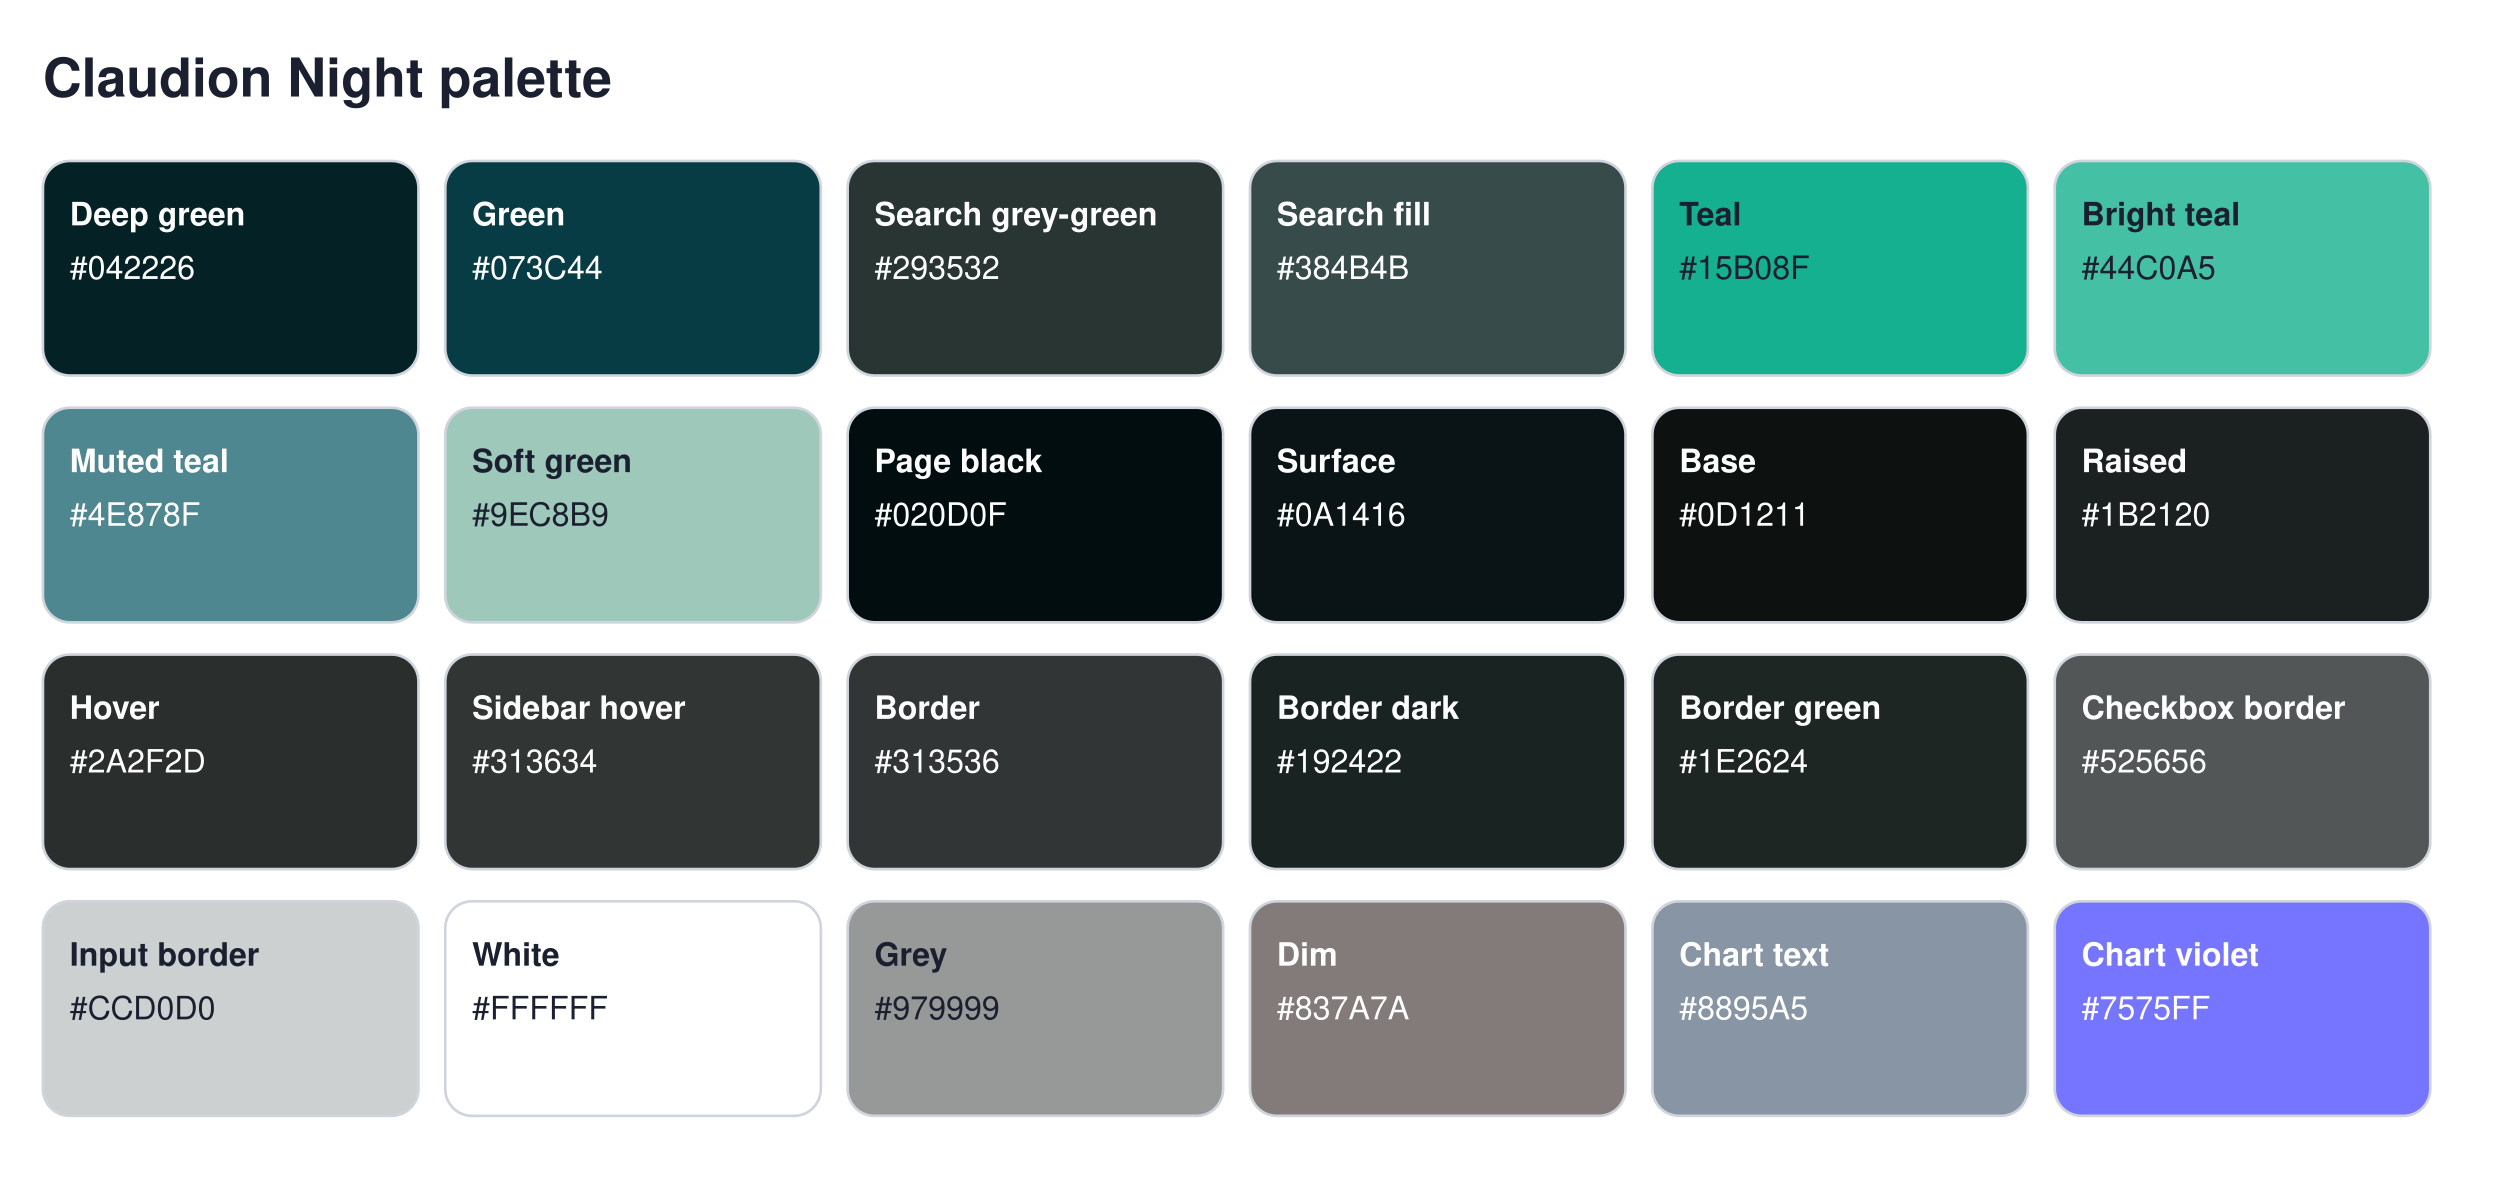
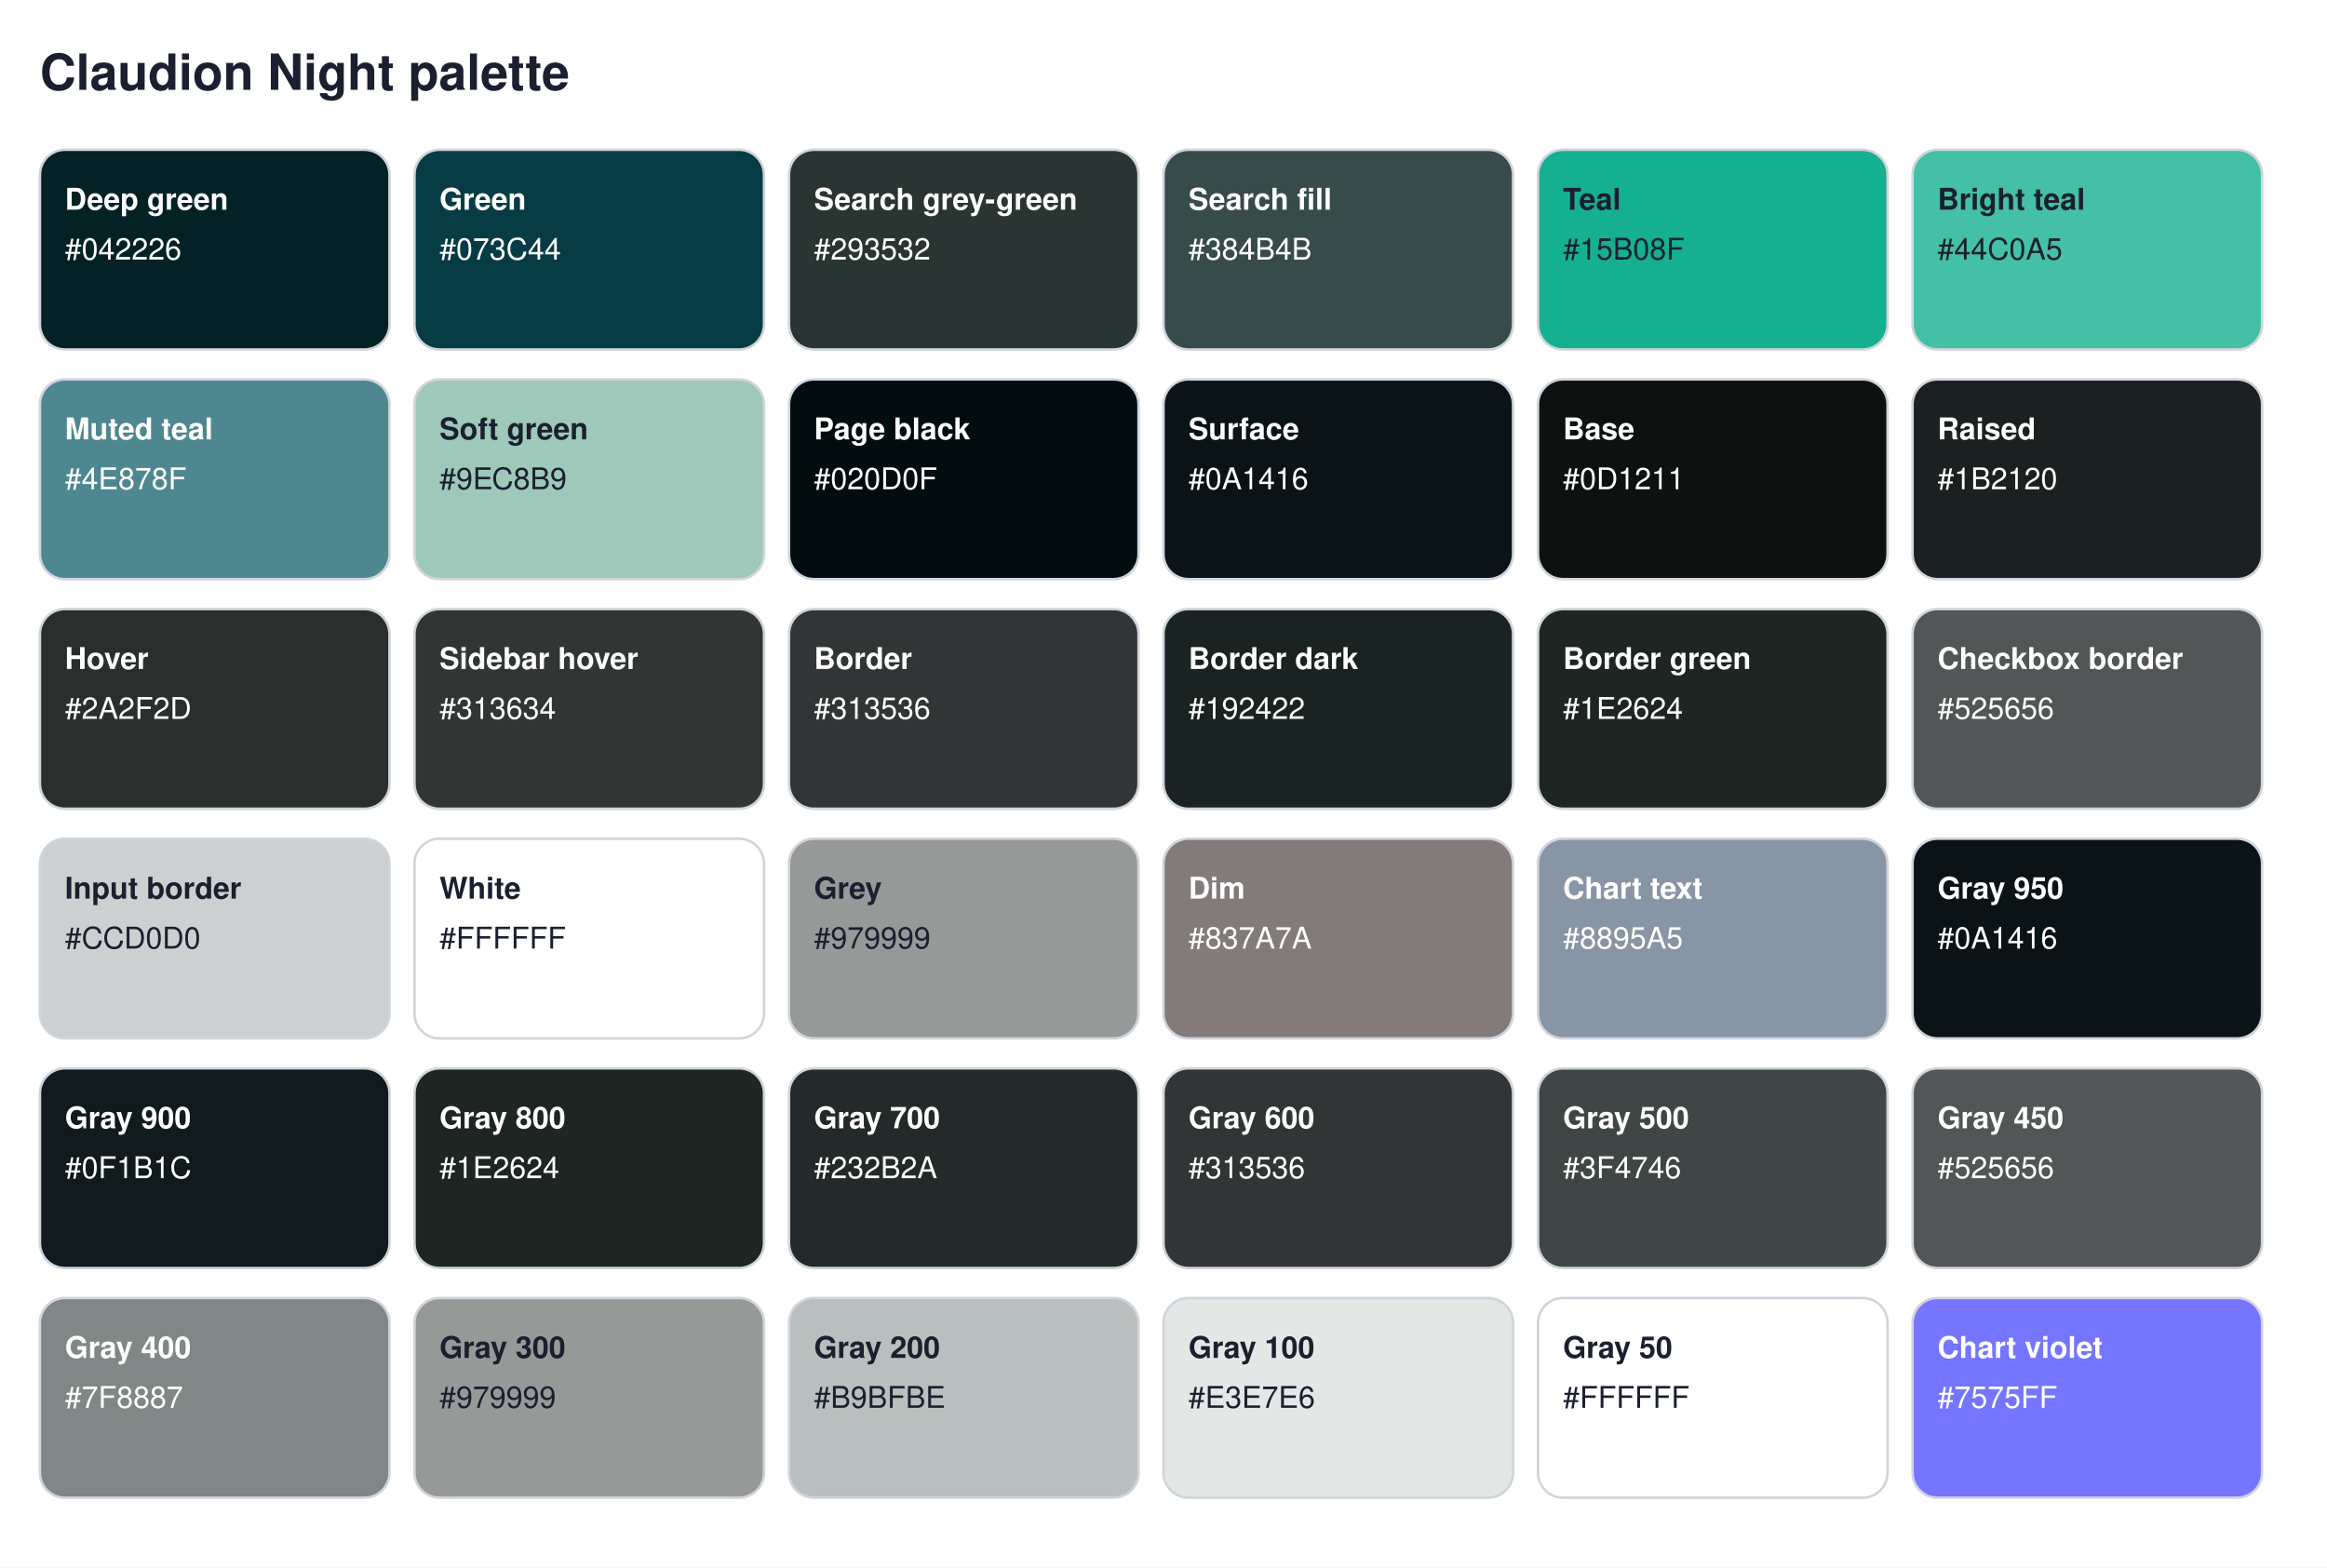
- <svg xmlns="http://www.w3.org/2000/svg" width="932" height="444" viewBox="0 0 932 444" font-family="Helvetica, Arial, sans-serif">
-   <rect width="932" height="444" fill="#ffffff" />
+ <svg xmlns="http://www.w3.org/2000/svg" width="932" height="628" viewBox="0 0 932 628" font-family="Helvetica, Arial, sans-serif">
+   <rect width="932" height="628" fill="#ffffff" />
  <text x="16" y="36" font-size="20" font-weight="700" fill="#1b2030">Claudion Night palette</text>
  <rect x="16" y="60" width="140" height="80" rx="10" fill="#042226" stroke="#d0d4dc" />
  <text x="26" y="84" font-size="12" font-weight="700" fill="#ffffff">Deep green</text>
  <text x="26" y="104" font-size="12" fill="#ffffff">#042226</text>
  <rect x="166" y="60" width="140" height="80" rx="10" fill="#073c44" stroke="#d0d4dc" />
  <text x="176" y="84" font-size="12" font-weight="700" fill="#ffffff">Green</text>
  <text x="176" y="104" font-size="12" fill="#ffffff">#073C44</text>
  <rect x="316" y="60" width="140" height="80" rx="10" fill="#293532" stroke="#d0d4dc" />
  <text x="326" y="84" font-size="12" font-weight="700" fill="#ffffff">Search grey-green</text>
  <text x="326" y="104" font-size="12" fill="#ffffff">#293532</text>
  <rect x="466" y="60" width="140" height="80" rx="10" fill="#384b4b" stroke="#d0d4dc" />
  <text x="476" y="84" font-size="12" font-weight="700" fill="#ffffff">Search fill</text>
  <text x="476" y="104" font-size="12" fill="#ffffff">#384B4B</text>
  <rect x="616" y="60" width="140" height="80" rx="10" fill="#15b08f" stroke="#d0d4dc" />
  <text x="626" y="84" font-size="12" font-weight="700" fill="#1b2030">Teal</text>
  <text x="626" y="104" font-size="12" fill="#1b2030">#15B08F</text>
  <rect x="766" y="60" width="140" height="80" rx="10" fill="#44c0a5" stroke="#d0d4dc" />
  <text x="776" y="84" font-size="12" font-weight="700" fill="#1b2030">Bright teal</text>
  <text x="776" y="104" font-size="12" fill="#1b2030">#44C0A5</text>
  <rect x="16" y="152" width="140" height="80" rx="10" fill="#4e878f" stroke="#d0d4dc" />
  <text x="26" y="176" font-size="12" font-weight="700" fill="#ffffff">Muted teal</text>
  <text x="26" y="196" font-size="12" fill="#ffffff">#4E878F</text>
  <rect x="166" y="152" width="140" height="80" rx="10" fill="#9ec8b9" stroke="#d0d4dc" />
  <text x="176" y="176" font-size="12" font-weight="700" fill="#1b2030">Soft green</text>
  <text x="176" y="196" font-size="12" fill="#1b2030">#9EC8B9</text>
  <rect x="316" y="152" width="140" height="80" rx="10" fill="#020d0f" stroke="#d0d4dc" />
  <text x="326" y="176" font-size="12" font-weight="700" fill="#ffffff">Page black</text>
  <text x="326" y="196" font-size="12" fill="#ffffff">#020D0F</text>
  <rect x="466" y="152" width="140" height="80" rx="10" fill="#0a1416" stroke="#d0d4dc" />
  <text x="476" y="176" font-size="12" font-weight="700" fill="#ffffff">Surface</text>
  <text x="476" y="196" font-size="12" fill="#ffffff">#0A1416</text>
  <rect x="616" y="152" width="140" height="80" rx="10" fill="#0d1211" stroke="#d0d4dc" />
  <text x="626" y="176" font-size="12" font-weight="700" fill="#ffffff">Base</text>
  <text x="626" y="196" font-size="12" fill="#ffffff">#0D1211</text>
  <rect x="766" y="152" width="140" height="80" rx="10" fill="#1b2120" stroke="#d0d4dc" />
  <text x="776" y="176" font-size="12" font-weight="700" fill="#ffffff">Raised</text>
  <text x="776" y="196" font-size="12" fill="#ffffff">#1B2120</text>
  <rect x="16" y="244" width="140" height="80" rx="10" fill="#2a2f2d" stroke="#d0d4dc" />
  <text x="26" y="268" font-size="12" font-weight="700" fill="#ffffff">Hover</text>
  <text x="26" y="288" font-size="12" fill="#ffffff">#2A2F2D</text>
  <rect x="166" y="244" width="140" height="80" rx="10" fill="#313634" stroke="#d0d4dc" />
  <text x="176" y="268" font-size="12" font-weight="700" fill="#ffffff">Sidebar hover</text>
  <text x="176" y="288" font-size="12" fill="#ffffff">#313634</text>
  <rect x="316" y="244" width="140" height="80" rx="10" fill="#313536" stroke="#d0d4dc" />
  <text x="326" y="268" font-size="12" font-weight="700" fill="#ffffff">Border</text>
  <text x="326" y="288" font-size="12" fill="#ffffff">#313536</text>
  <rect x="466" y="244" width="140" height="80" rx="10" fill="#192422" stroke="#d0d4dc" />
  <text x="476" y="268" font-size="12" font-weight="700" fill="#ffffff">Border dark</text>
  <text x="476" y="288" font-size="12" fill="#ffffff">#192422</text>
  <rect x="616" y="244" width="140" height="80" rx="10" fill="#1e2624" stroke="#d0d4dc" />
  <text x="626" y="268" font-size="12" font-weight="700" fill="#ffffff">Border green</text>
  <text x="626" y="288" font-size="12" fill="#ffffff">#1E2624</text>
  <rect x="766" y="244" width="140" height="80" rx="10" fill="#525656" stroke="#d0d4dc" />
  <text x="776" y="268" font-size="12" font-weight="700" fill="#ffffff">Checkbox border</text>
  <text x="776" y="288" font-size="12" fill="#ffffff">#525656</text>
  <rect x="16" y="336" width="140" height="80" rx="10" fill="#ccd0d0" stroke="#d0d4dc" />
  <text x="26" y="360" font-size="12" font-weight="700" fill="#1b2030">Input border</text>
  <text x="26" y="380" font-size="12" fill="#1b2030">#CCD0D0</text>
  <rect x="166" y="336" width="140" height="80" rx="10" fill="#ffffff" stroke="#d0d4dc" />
  <text x="176" y="360" font-size="12" font-weight="700" fill="#1b2030">White</text>
  <text x="176" y="380" font-size="12" fill="#1b2030">#FFFFFF</text>
  <rect x="316" y="336" width="140" height="80" rx="10" fill="#979999" stroke="#d0d4dc" />
  <text x="326" y="360" font-size="12" font-weight="700" fill="#1b2030">Grey</text>
  <text x="326" y="380" font-size="12" fill="#1b2030">#979999</text>
  <rect x="466" y="336" width="140" height="80" rx="10" fill="#837a7a" stroke="#d0d4dc" />
  <text x="476" y="360" font-size="12" font-weight="700" fill="#ffffff">Dim</text>
  <text x="476" y="380" font-size="12" fill="#ffffff">#837A7A</text>
  <rect x="616" y="336" width="140" height="80" rx="10" fill="#8895a5" stroke="#d0d4dc" />
  <text x="626" y="360" font-size="12" font-weight="700" fill="#ffffff">Chart text</text>
  <text x="626" y="380" font-size="12" fill="#ffffff">#8895A5</text>
-   <rect x="766" y="336" width="140" height="80" rx="10" fill="#7575ff" stroke="#d0d4dc" />
-   <text x="776" y="360" font-size="12" font-weight="700" fill="#ffffff">Chart violet</text>
-   <text x="776" y="380" font-size="12" fill="#ffffff">#7575FF</text>
+   <rect x="766" y="336" width="140" height="80" rx="10" fill="#0a1416" stroke="#d0d4dc" />
+   <text x="776" y="360" font-size="12" font-weight="700" fill="#ffffff">Gray 950</text>
+   <text x="776" y="380" font-size="12" fill="#ffffff">#0A1416</text>
+   <rect x="16" y="428" width="140" height="80" rx="10" fill="#0f1b1c" stroke="#d0d4dc" />
+   <text x="26" y="452" font-size="12" font-weight="700" fill="#ffffff">Gray 900</text>
+   <text x="26" y="472" font-size="12" fill="#ffffff">#0F1B1C</text>
+   <rect x="166" y="428" width="140" height="80" rx="10" fill="#1e2624" stroke="#d0d4dc" />
+   <text x="176" y="452" font-size="12" font-weight="700" fill="#ffffff">Gray 800</text>
+   <text x="176" y="472" font-size="12" fill="#ffffff">#1E2624</text>
+   <rect x="316" y="428" width="140" height="80" rx="10" fill="#232b2a" stroke="#d0d4dc" />
+   <text x="326" y="452" font-size="12" font-weight="700" fill="#ffffff">Gray 700</text>
+   <text x="326" y="472" font-size="12" fill="#ffffff">#232B2A</text>
+   <rect x="466" y="428" width="140" height="80" rx="10" fill="#313536" stroke="#d0d4dc" />
+   <text x="476" y="452" font-size="12" font-weight="700" fill="#ffffff">Gray 600</text>
+   <text x="476" y="472" font-size="12" fill="#ffffff">#313536</text>
+   <rect x="616" y="428" width="140" height="80" rx="10" fill="#3f4746" stroke="#d0d4dc" />
+   <text x="626" y="452" font-size="12" font-weight="700" fill="#ffffff">Gray 500</text>
+   <text x="626" y="472" font-size="12" fill="#ffffff">#3F4746</text>
+   <rect x="766" y="428" width="140" height="80" rx="10" fill="#525656" stroke="#d0d4dc" />
+   <text x="776" y="452" font-size="12" font-weight="700" fill="#ffffff">Gray 450</text>
+   <text x="776" y="472" font-size="12" fill="#ffffff">#525656</text>
+   <rect x="16" y="520" width="140" height="80" rx="10" fill="#7f8887" stroke="#d0d4dc" />
+   <text x="26" y="544" font-size="12" font-weight="700" fill="#ffffff">Gray 400</text>
+   <text x="26" y="564" font-size="12" fill="#ffffff">#7F8887</text>
+   <rect x="166" y="520" width="140" height="80" rx="10" fill="#979999" stroke="#d0d4dc" />
+   <text x="176" y="544" font-size="12" font-weight="700" fill="#1b2030">Gray 300</text>
+   <text x="176" y="564" font-size="12" fill="#1b2030">#979999</text>
+   <rect x="316" y="520" width="140" height="80" rx="10" fill="#b9bfbe" stroke="#d0d4dc" />
+   <text x="326" y="544" font-size="12" font-weight="700" fill="#1b2030">Gray 200</text>
+   <text x="326" y="564" font-size="12" fill="#1b2030">#B9BFBE</text>
+   <rect x="466" y="520" width="140" height="80" rx="10" fill="#e3e7e6" stroke="#d0d4dc" />
+   <text x="476" y="544" font-size="12" font-weight="700" fill="#1b2030">Gray 100</text>
+   <text x="476" y="564" font-size="12" fill="#1b2030">#E3E7E6</text>
+   <rect x="616" y="520" width="140" height="80" rx="10" fill="#ffffff" stroke="#d0d4dc" />
+   <text x="626" y="544" font-size="12" font-weight="700" fill="#1b2030">Gray 50</text>
+   <text x="626" y="564" font-size="12" fill="#1b2030">#FFFFFF</text>
+   <rect x="766" y="520" width="140" height="80" rx="10" fill="#7575ff" stroke="#d0d4dc" />
+   <text x="776" y="544" font-size="12" font-weight="700" fill="#ffffff">Chart violet</text>
+   <text x="776" y="564" font-size="12" fill="#ffffff">#7575FF</text>
</svg>
